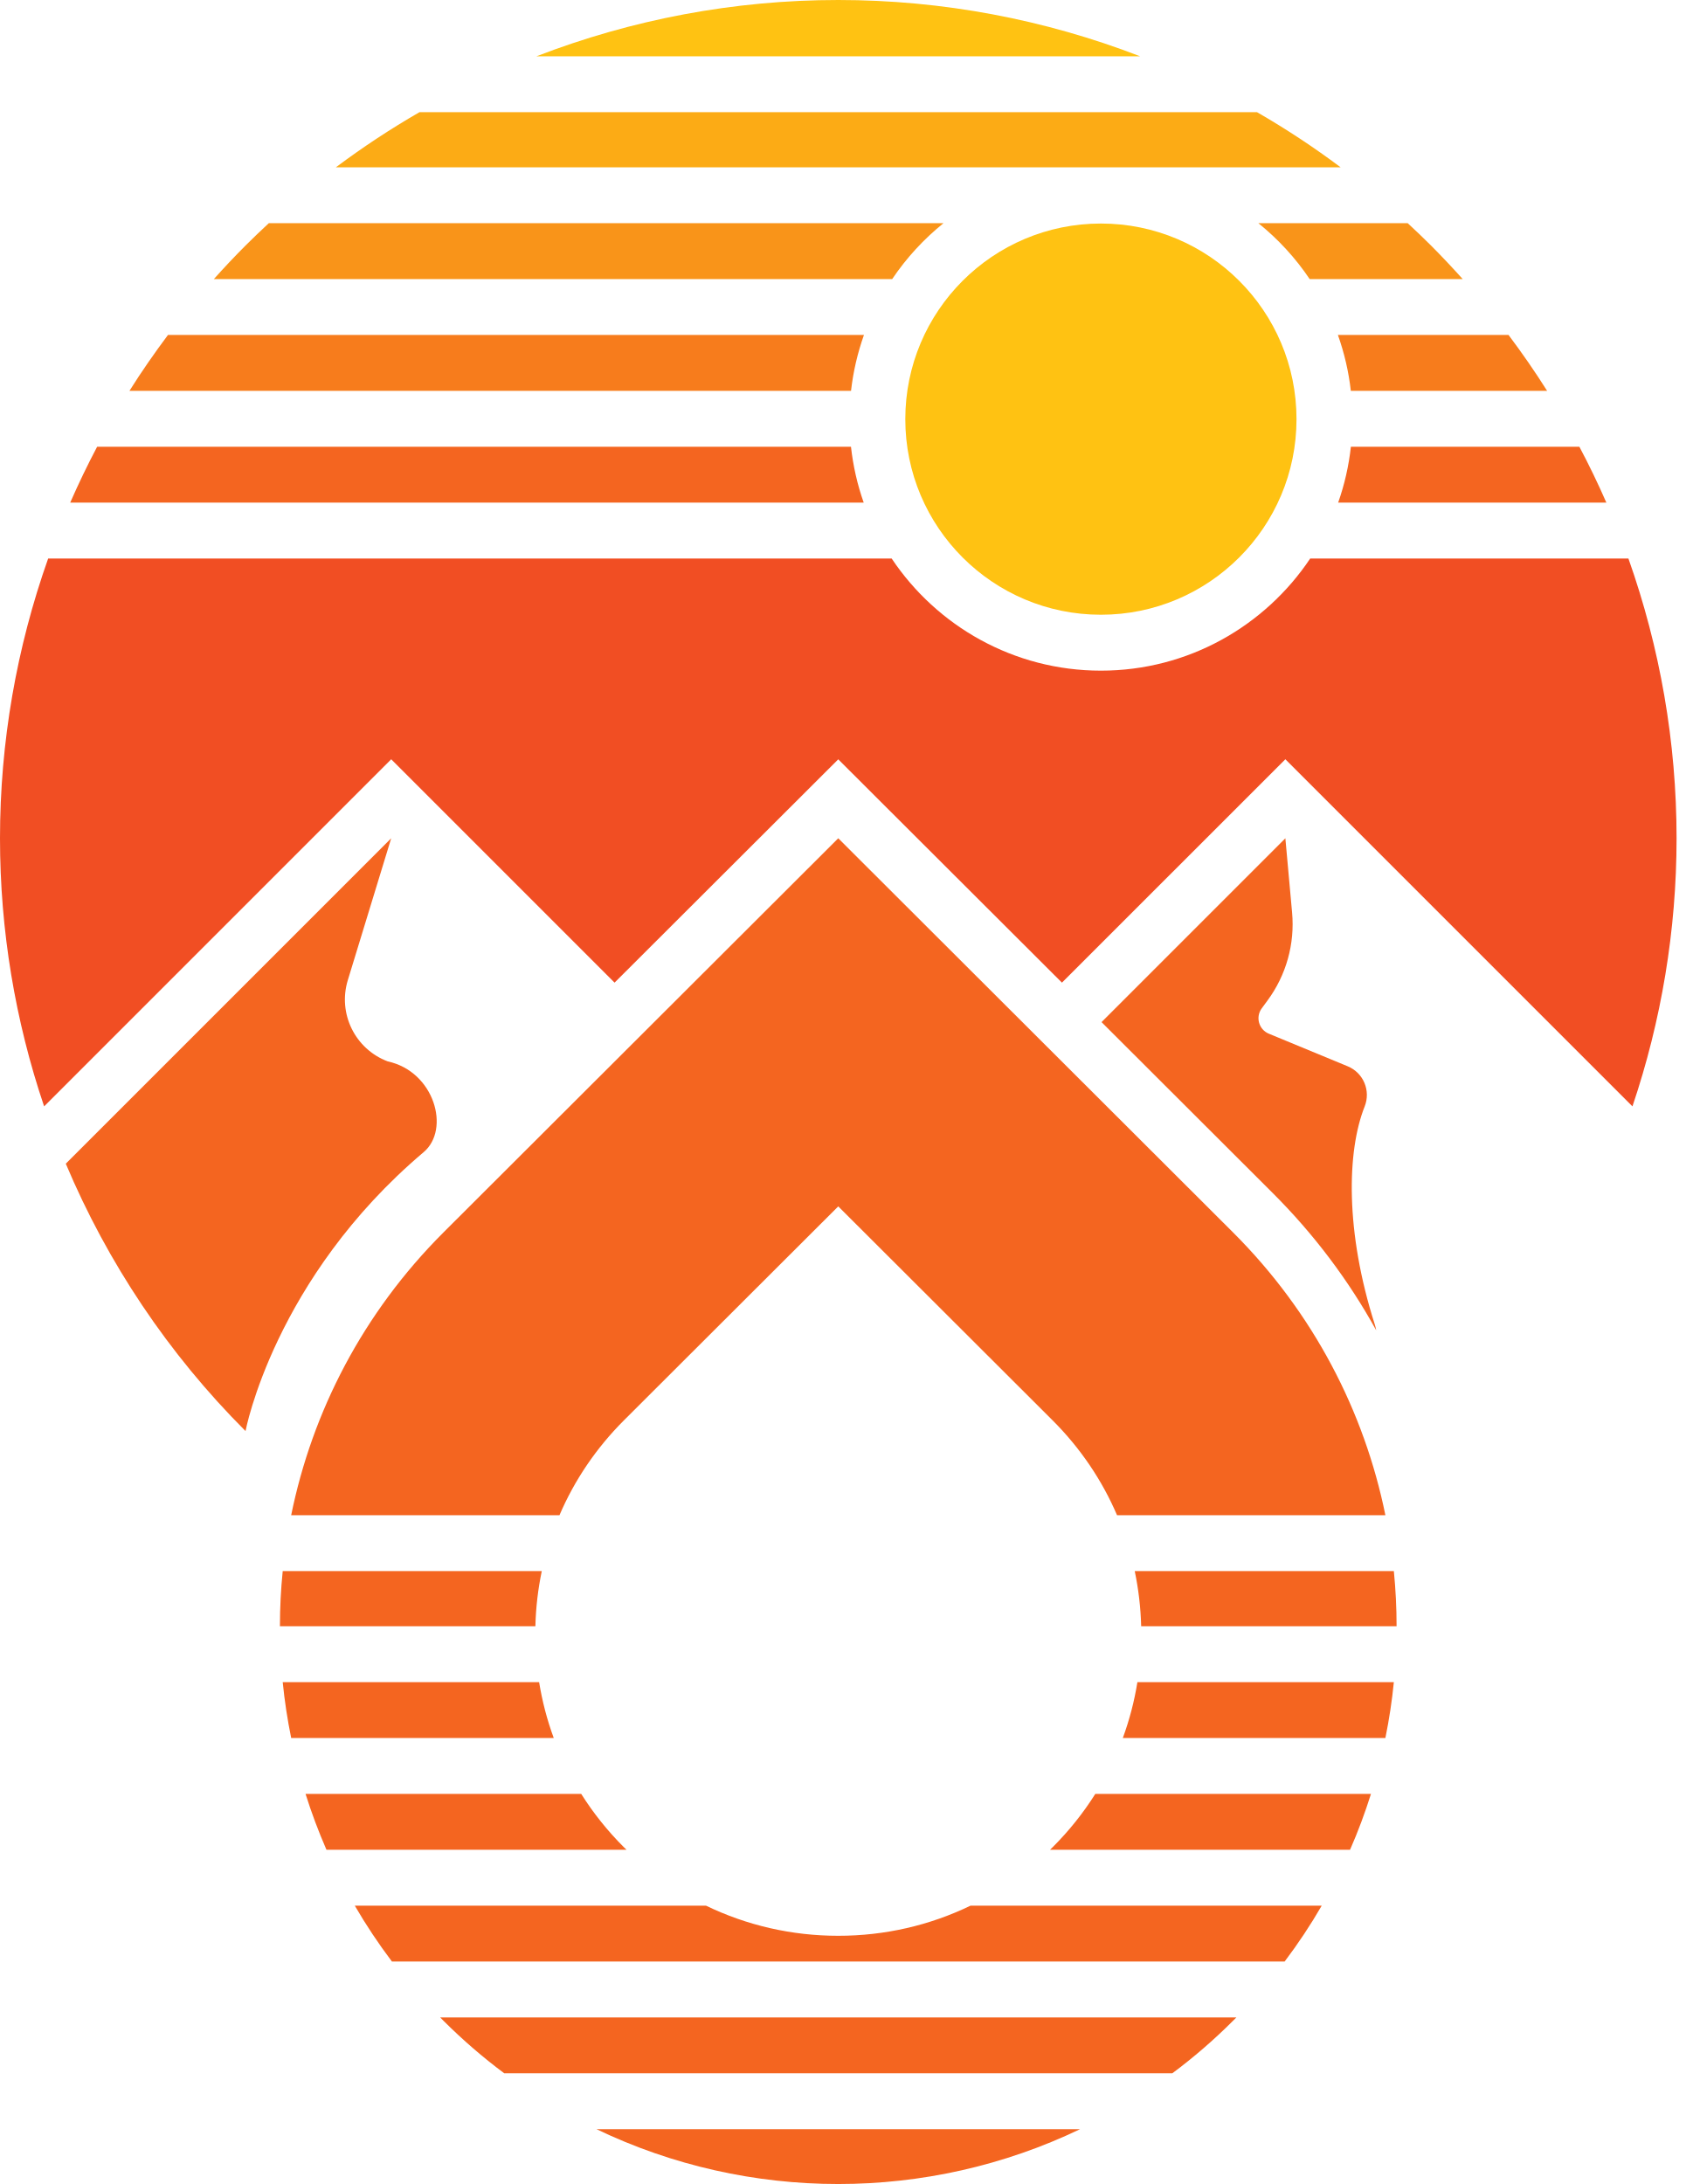
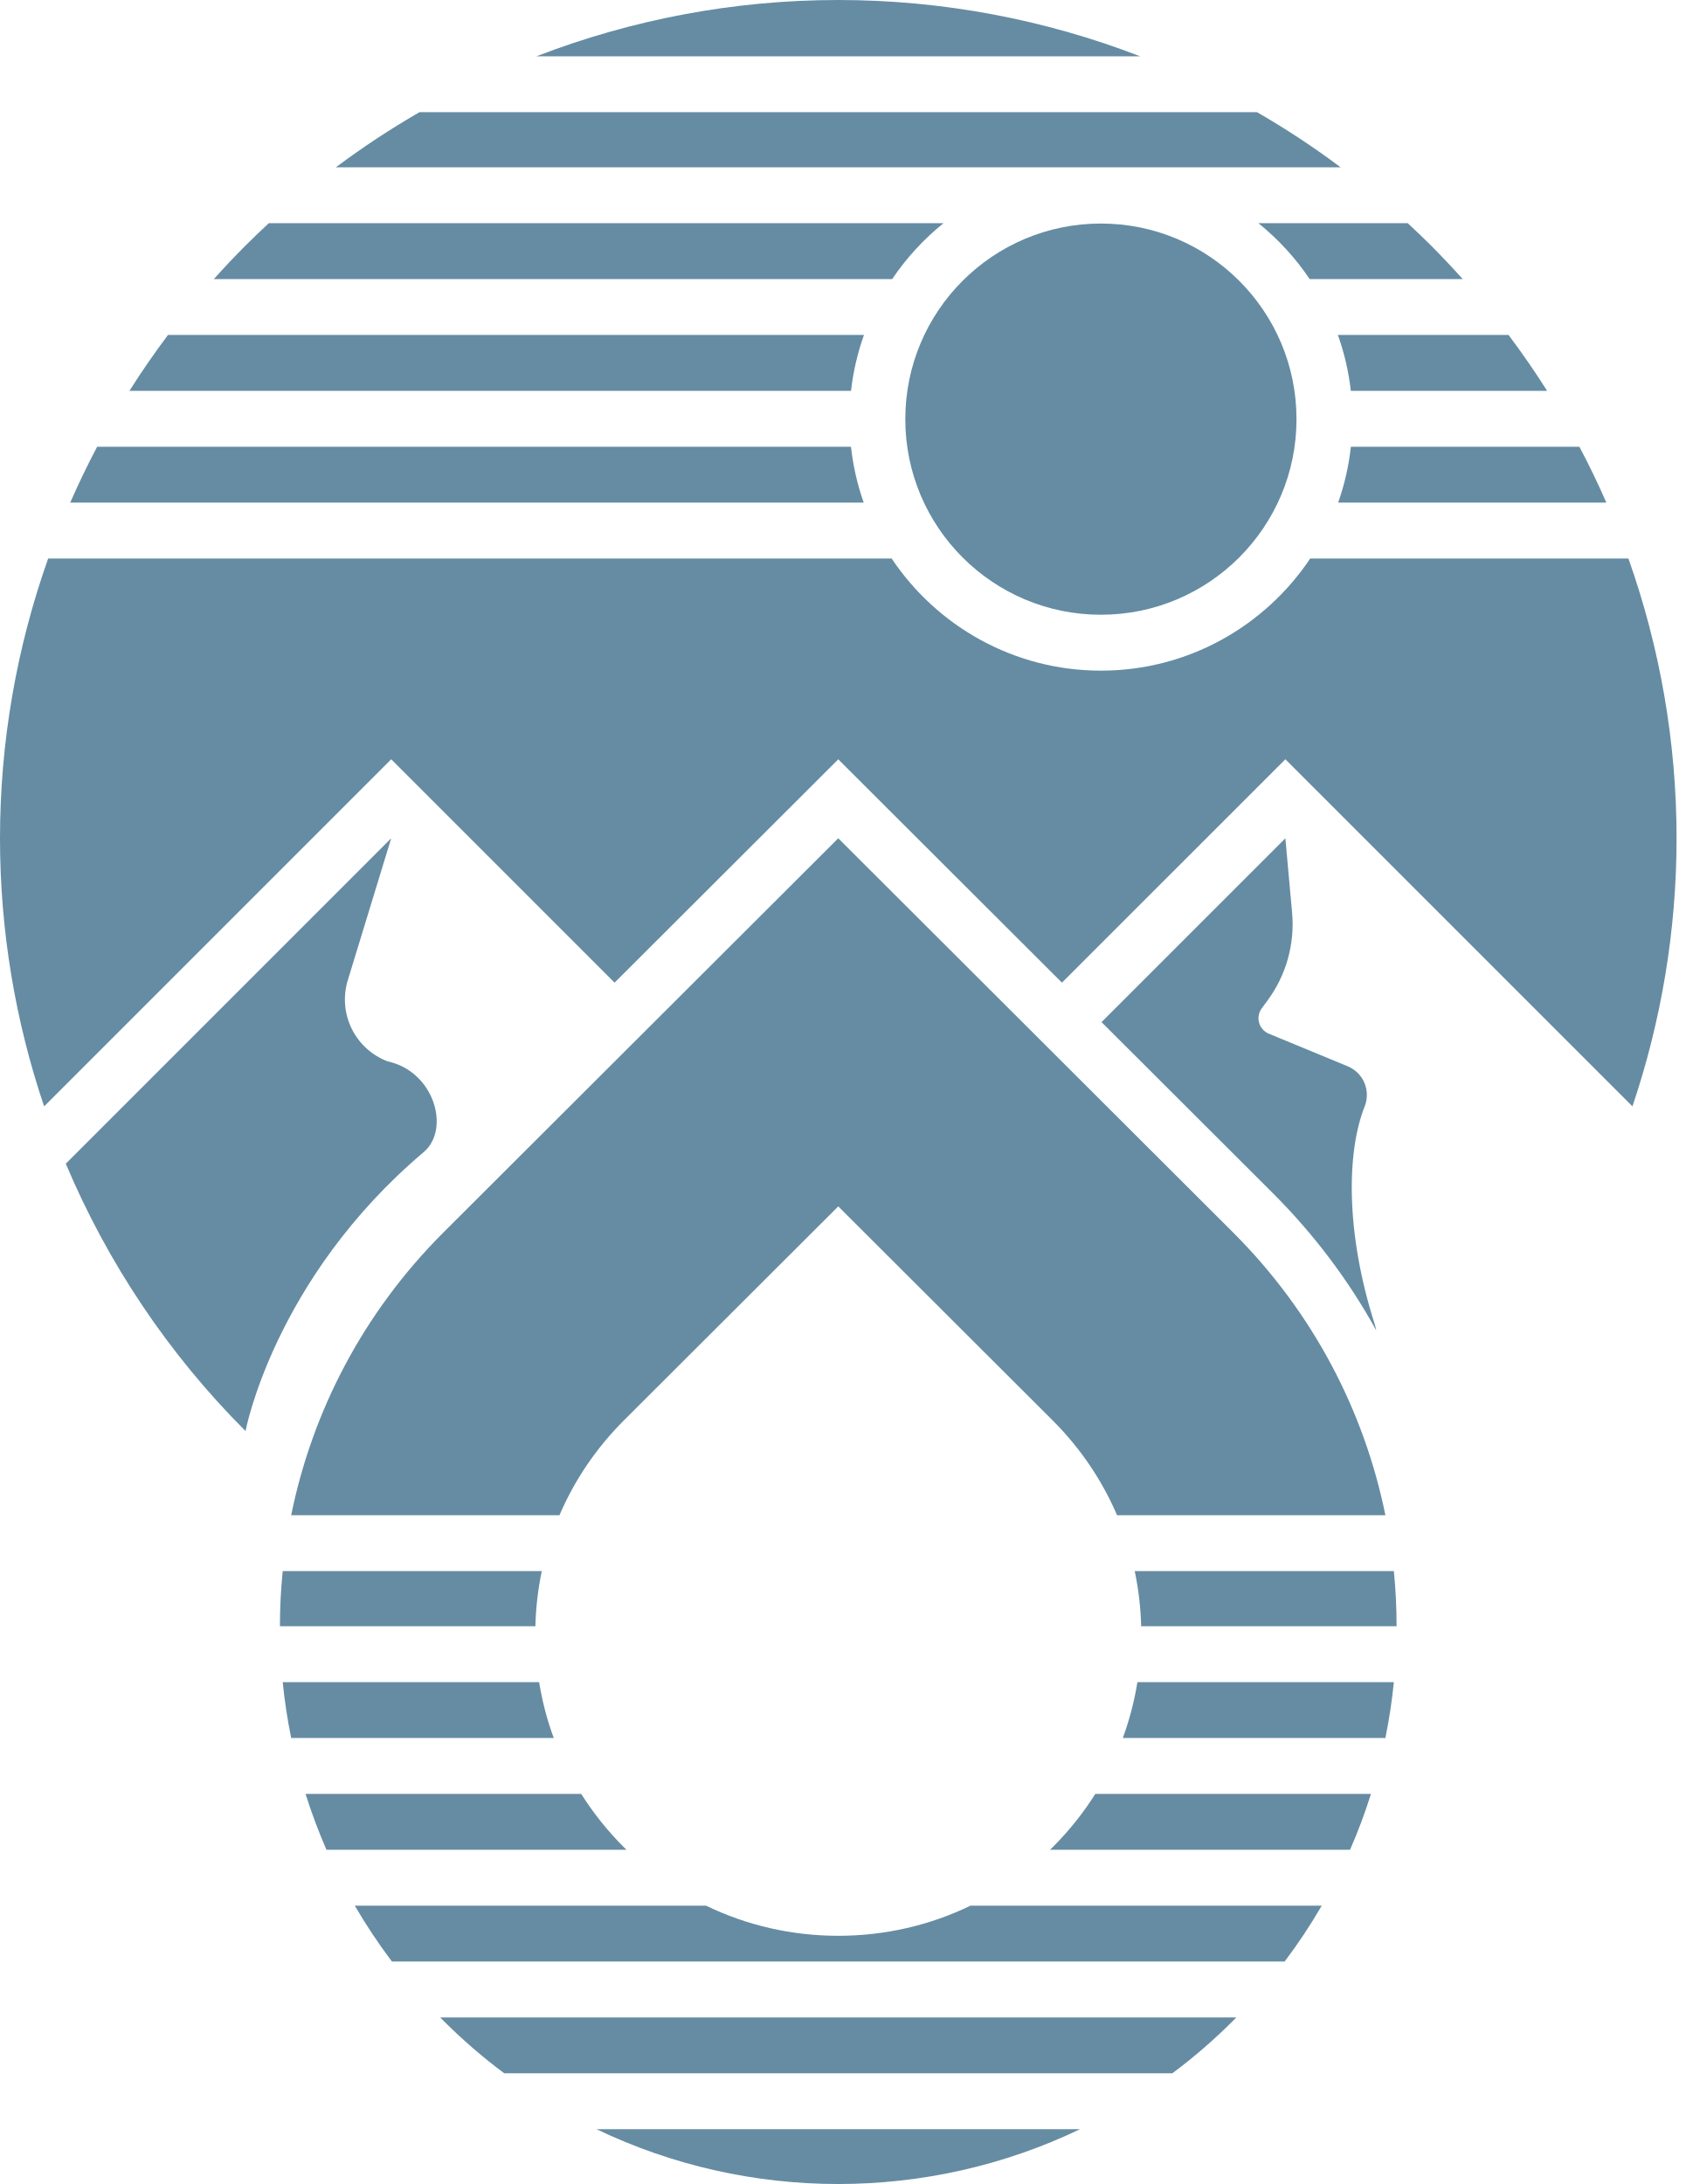
<svg xmlns="http://www.w3.org/2000/svg" width="31" height="40" viewBox="0 0 31 40" fill="none">
-   <path d="M6.37 17.953L7.165 15.353L1.205 21.313C1.969 23.126 3.08 24.793 4.497 26.21C4.497 26.21 5.02 23.418 7.76 21.101C8.252 20.685 7.959 19.625 7.1 19.439C6.503 19.213 6.184 18.564 6.37 17.953Z" fill="#F46520" />
-   <path d="M23.308 21.848C24.064 22.602 24.699 23.446 25.206 24.365C25.199 24.328 25.191 24.293 25.18 24.258C24.636 22.558 24.668 21.085 24.994 20.266C25.109 19.976 24.972 19.648 24.683 19.529L23.239 18.932C23.055 18.856 22.991 18.627 23.11 18.467L23.213 18.327C23.557 17.862 23.718 17.287 23.665 16.712L23.542 15.353L20.175 18.72L23.308 21.848Z" fill="#F46520" />
-   <path d="M15.353 0C13.445 0 11.572 0.356 9.825 1.031H20.882C19.135 0.356 17.262 0 15.353 0Z" fill="#FFC212" />
-   <path d="M24.742 8.182H28.927C29.105 8.517 29.269 8.858 29.421 9.205H24.509C24.624 8.879 24.703 8.536 24.742 8.182ZM15.586 8.182H1.779C1.602 8.517 1.438 8.858 1.286 9.205H15.819C15.704 8.879 15.625 8.536 15.586 8.182Z" fill="#F46520" />
-   <path d="M29.825 10.229H23.997C23.17 11.466 21.761 12.283 20.164 12.283C18.567 12.283 17.158 11.466 16.331 10.229H0.882C0.304 11.86 0 13.591 0 15.353C0 17.038 0.278 18.695 0.808 20.263L6.441 14.63L7.165 13.906L11.256 17.997L14.63 14.629L15.353 13.907L16.076 14.629L19.45 17.997L23.542 13.906L29.899 20.263C30.428 18.695 30.707 17.038 30.707 15.353C30.707 13.591 30.403 11.86 29.825 10.229Z" fill="#F14E23" />
-   <path d="M23.022 2.054H7.684C7.155 2.359 6.643 2.696 6.152 3.064H24.554C24.063 2.696 23.551 2.359 23.022 2.054Z" fill="#FCAB15" />
-   <path d="M24.504 6.134H27.629C27.879 6.467 28.115 6.808 28.336 7.158H24.741C24.701 6.803 24.62 6.46 24.504 6.134ZM15.824 6.134H3.077C2.828 6.467 2.591 6.808 2.371 7.158H15.587C15.627 6.803 15.708 6.46 15.824 6.134Z" fill="#F77C1C" />
-   <path d="M23.047 4.087H25.782C25.927 4.221 26.07 4.357 26.21 4.497C26.409 4.697 26.602 4.902 26.79 5.111H23.987C23.727 4.724 23.409 4.379 23.047 4.087ZM17.281 4.087H4.924C4.78 4.221 4.637 4.357 4.497 4.497C4.297 4.697 4.104 4.902 3.917 5.111H16.341C16.601 4.724 16.919 4.379 17.281 4.087Z" fill="#F99419" />
-   <path d="M20.164 11.259C22.142 11.259 23.746 9.655 23.746 7.677C23.746 5.698 22.142 4.094 20.164 4.094C18.185 4.094 16.581 5.698 16.581 7.677C16.581 9.655 18.185 11.259 20.164 11.259Z" fill="#FFC212" />
-   <path d="M19.782 38.996H10.925C13.716 40.335 16.99 40.335 19.782 38.996Z" fill="#F46520" />
-   <path d="M5.178 28.774C5.144 29.11 5.127 29.447 5.127 29.784H9.806C9.814 29.441 9.854 29.104 9.923 28.774H5.178Z" fill="#F46520" />
-   <path d="M17.776 34.902C17.03 35.263 16.207 35.454 15.353 35.454C14.5 35.454 13.676 35.263 12.93 34.902H6.498C6.702 35.253 6.929 35.595 7.178 35.925H23.529C23.778 35.595 24.005 35.253 24.208 34.902H17.776Z" fill="#F46520" />
-   <path d="M8.062 36.949C8.082 36.969 8.102 36.99 8.122 37.01C8.475 37.362 8.847 37.683 9.235 37.972H21.472C21.86 37.683 22.232 37.362 22.584 37.01C22.605 36.99 22.624 36.969 22.645 36.949H8.062Z" fill="#F46520" />
-   <path d="M10.247 27.751C10.521 27.111 10.918 26.523 11.426 26.015L15.353 22.095L19.28 26.015C19.788 26.523 20.185 27.111 20.459 27.751H25.374C24.988 25.853 24.058 24.044 22.584 22.572L15.353 15.353L8.122 22.572C6.648 24.044 5.719 25.853 5.333 27.751H10.247Z" fill="#F46520" />
-   <path d="M20.783 28.774C20.852 29.104 20.892 29.441 20.901 29.784H25.579C25.579 29.447 25.562 29.11 25.529 28.774H20.783Z" fill="#F46520" />
-   <path d="M10.142 31.831C10.02 31.501 9.931 31.158 9.874 30.808H5.178C5.212 31.151 5.264 31.492 5.333 31.831H10.142Z" fill="#F46520" />
-   <path d="M20.061 32.855C19.841 33.204 19.58 33.532 19.28 33.831C19.264 33.847 19.248 33.862 19.232 33.878H24.727C24.874 33.543 25.001 33.201 25.11 32.855H20.061Z" fill="#F46520" />
-   <path d="M20.832 30.808C20.776 31.158 20.686 31.501 20.565 31.831H25.374C25.443 31.492 25.495 31.151 25.529 30.808H20.832Z" fill="#F46520" />
-   <path d="M11.475 33.878C11.458 33.862 11.442 33.847 11.426 33.831C11.126 33.532 10.865 33.204 10.645 32.855H5.596C5.705 33.201 5.833 33.543 5.979 33.878H11.475Z" fill="#F46520" />
+   <path d="M6.37 17.953L7.165 15.353L1.205 21.313C1.969 23.126 3.08 24.793 4.497 26.21C4.497 26.21 5.02 23.418 7.76 21.101C8.252 20.685 7.959 19.625 7.1 19.439C6.503 19.213 6.184 18.564 6.37 17.953Z" fill="#658ca3" />
+   <path d="M23.308 21.848C24.064 22.602 24.699 23.446 25.206 24.365C25.199 24.328 25.191 24.293 25.18 24.258C24.636 22.558 24.668 21.085 24.994 20.266C25.109 19.976 24.972 19.648 24.683 19.529L23.239 18.932C23.055 18.856 22.991 18.627 23.11 18.467L23.213 18.327C23.557 17.862 23.718 17.287 23.665 16.712L23.542 15.353L20.175 18.72L23.308 21.848Z" fill="#658ca3" />
+   <path d="M15.353 0C13.445 0 11.572 0.356 9.825 1.031H20.882C19.135 0.356 17.262 0 15.353 0Z" fill="#658ca3" />
+   <path d="M24.742 8.182H28.927C29.105 8.517 29.269 8.858 29.421 9.205H24.509C24.624 8.879 24.703 8.536 24.742 8.182ZM15.586 8.182H1.779C1.602 8.517 1.438 8.858 1.286 9.205H15.819C15.704 8.879 15.625 8.536 15.586 8.182Z" fill="#658ca3" />
+   <path d="M29.825 10.229H23.997C23.17 11.466 21.761 12.283 20.164 12.283C18.567 12.283 17.158 11.466 16.331 10.229H0.882C0.304 11.86 0 13.591 0 15.353C0 17.038 0.278 18.695 0.808 20.263L6.441 14.63L7.165 13.906L11.256 17.997L14.63 14.629L15.353 13.907L16.076 14.629L19.45 17.997L23.542 13.906L29.899 20.263C30.428 18.695 30.707 17.038 30.707 15.353C30.707 13.591 30.403 11.86 29.825 10.229Z" fill="#658ca3" />
+   <path d="M23.022 2.054H7.684C7.155 2.359 6.643 2.696 6.152 3.064H24.554C24.063 2.696 23.551 2.359 23.022 2.054Z" fill="#658ca3" />
+   <path d="M24.504 6.134H27.629C27.879 6.467 28.115 6.808 28.336 7.158H24.741C24.701 6.803 24.62 6.46 24.504 6.134ZM15.824 6.134H3.077C2.828 6.467 2.591 6.808 2.371 7.158H15.587C15.627 6.803 15.708 6.46 15.824 6.134Z" fill="#658ca3" />
+   <path d="M23.047 4.087H25.782C25.927 4.221 26.07 4.357 26.21 4.497C26.409 4.697 26.602 4.902 26.79 5.111H23.987C23.727 4.724 23.409 4.379 23.047 4.087ZM17.281 4.087H4.924C4.78 4.221 4.637 4.357 4.497 4.497C4.297 4.697 4.104 4.902 3.917 5.111H16.341C16.601 4.724 16.919 4.379 17.281 4.087Z" fill="#658ca3" />
+   <path d="M20.164 11.259C22.142 11.259 23.746 9.655 23.746 7.677C23.746 5.698 22.142 4.094 20.164 4.094C18.185 4.094 16.581 5.698 16.581 7.677C16.581 9.655 18.185 11.259 20.164 11.259Z" fill="#658ca3" />
+   <path d="M19.782 38.996H10.925C13.716 40.335 16.99 40.335 19.782 38.996Z" fill="#658ca3" />
+   <path d="M5.178 28.774C5.144 29.11 5.127 29.447 5.127 29.784H9.806C9.814 29.441 9.854 29.104 9.923 28.774H5.178Z" fill="#658ca3" />
+   <path d="M17.776 34.902C17.03 35.263 16.207 35.454 15.353 35.454C14.5 35.454 13.676 35.263 12.93 34.902H6.498C6.702 35.253 6.929 35.595 7.178 35.925H23.529C23.778 35.595 24.005 35.253 24.208 34.902H17.776Z" fill="#658ca3" />
+   <path d="M8.062 36.949C8.082 36.969 8.102 36.99 8.122 37.01C8.475 37.362 8.847 37.683 9.235 37.972H21.472C21.86 37.683 22.232 37.362 22.584 37.01C22.605 36.99 22.624 36.969 22.645 36.949H8.062Z" fill="#658ca3" />
+   <path d="M10.247 27.751C10.521 27.111 10.918 26.523 11.426 26.015L15.353 22.095L19.28 26.015C19.788 26.523 20.185 27.111 20.459 27.751H25.374C24.988 25.853 24.058 24.044 22.584 22.572L15.353 15.353L8.122 22.572C6.648 24.044 5.719 25.853 5.333 27.751H10.247Z" fill="#658ca3" />
+   <path d="M20.783 28.774C20.852 29.104 20.892 29.441 20.901 29.784H25.579C25.579 29.447 25.562 29.11 25.529 28.774H20.783Z" fill="#658ca3" />
+   <path d="M10.142 31.831C10.02 31.501 9.931 31.158 9.874 30.808H5.178C5.212 31.151 5.264 31.492 5.333 31.831H10.142Z" fill="#658ca3" />
+   <path d="M20.061 32.855C19.841 33.204 19.58 33.532 19.28 33.831C19.264 33.847 19.248 33.862 19.232 33.878H24.727C24.874 33.543 25.001 33.201 25.11 32.855H20.061Z" fill="#658ca3" />
+   <path d="M20.832 30.808C20.776 31.158 20.686 31.501 20.565 31.831H25.374C25.443 31.492 25.495 31.151 25.529 30.808H20.832Z" fill="#658ca3" />
+   <path d="M11.475 33.878C11.458 33.862 11.442 33.847 11.426 33.831C11.126 33.532 10.865 33.204 10.645 32.855H5.596C5.705 33.201 5.833 33.543 5.979 33.878H11.475Z" fill="#658ca3" />
</svg>
